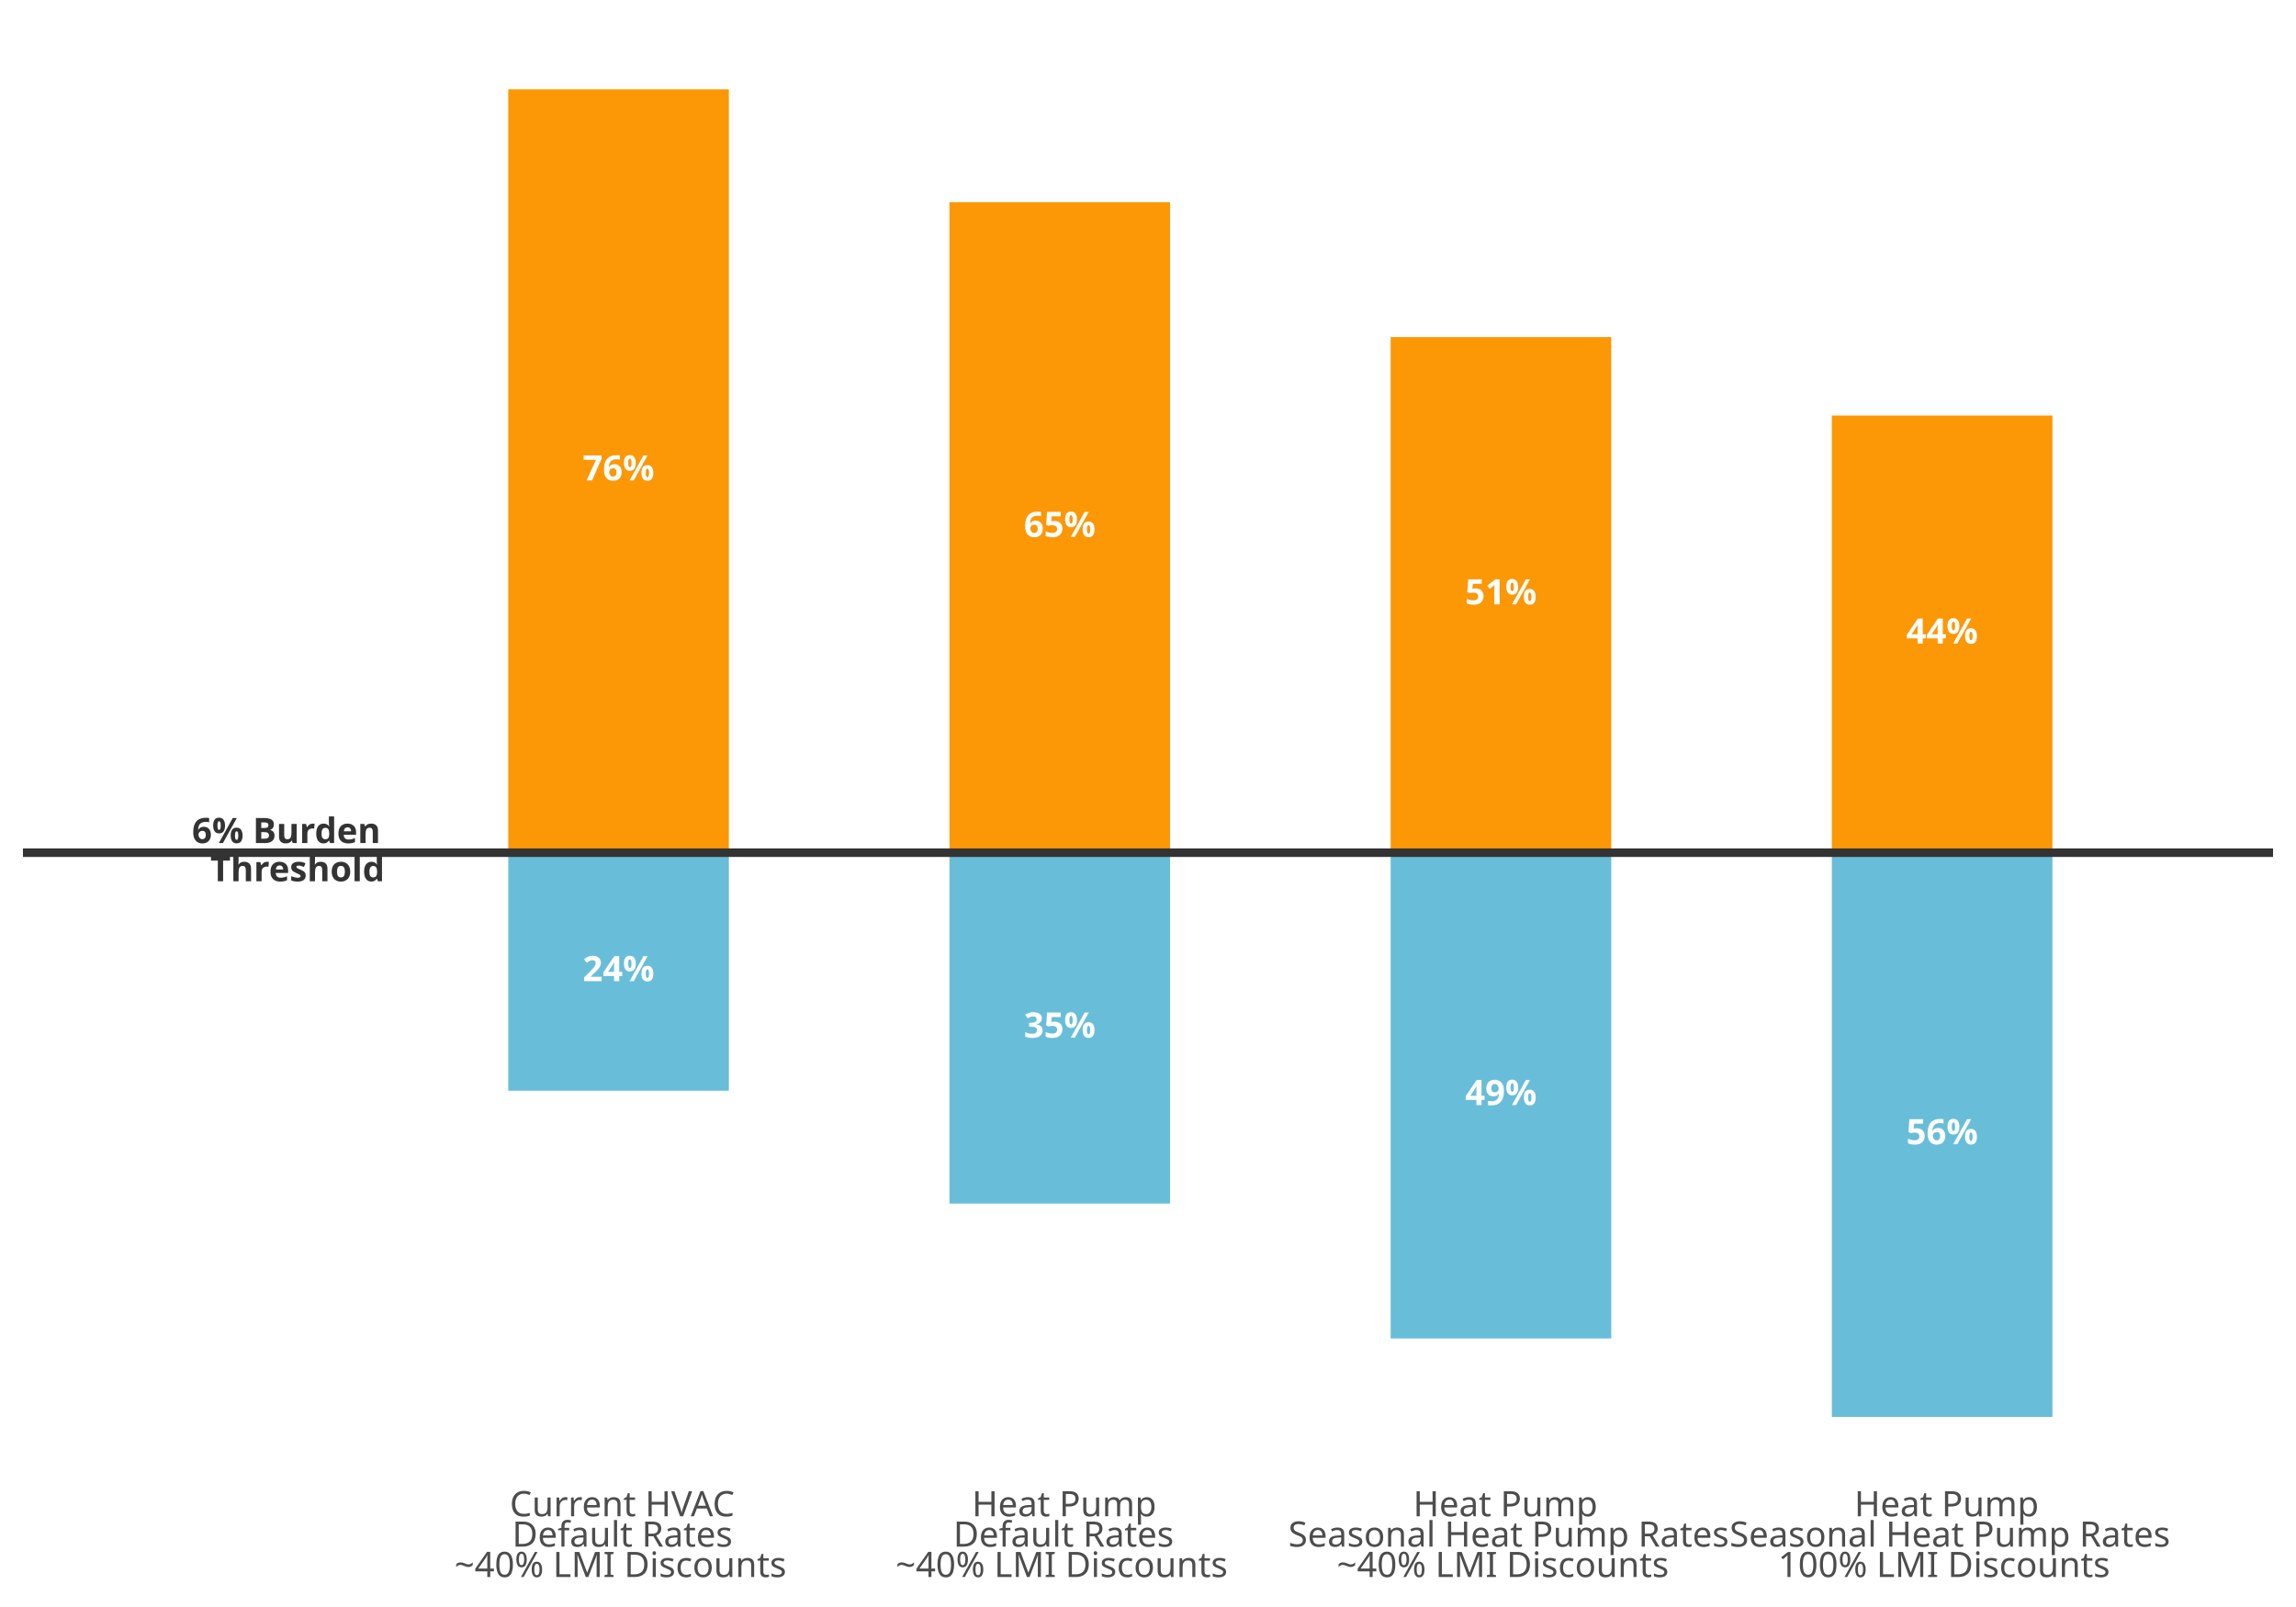
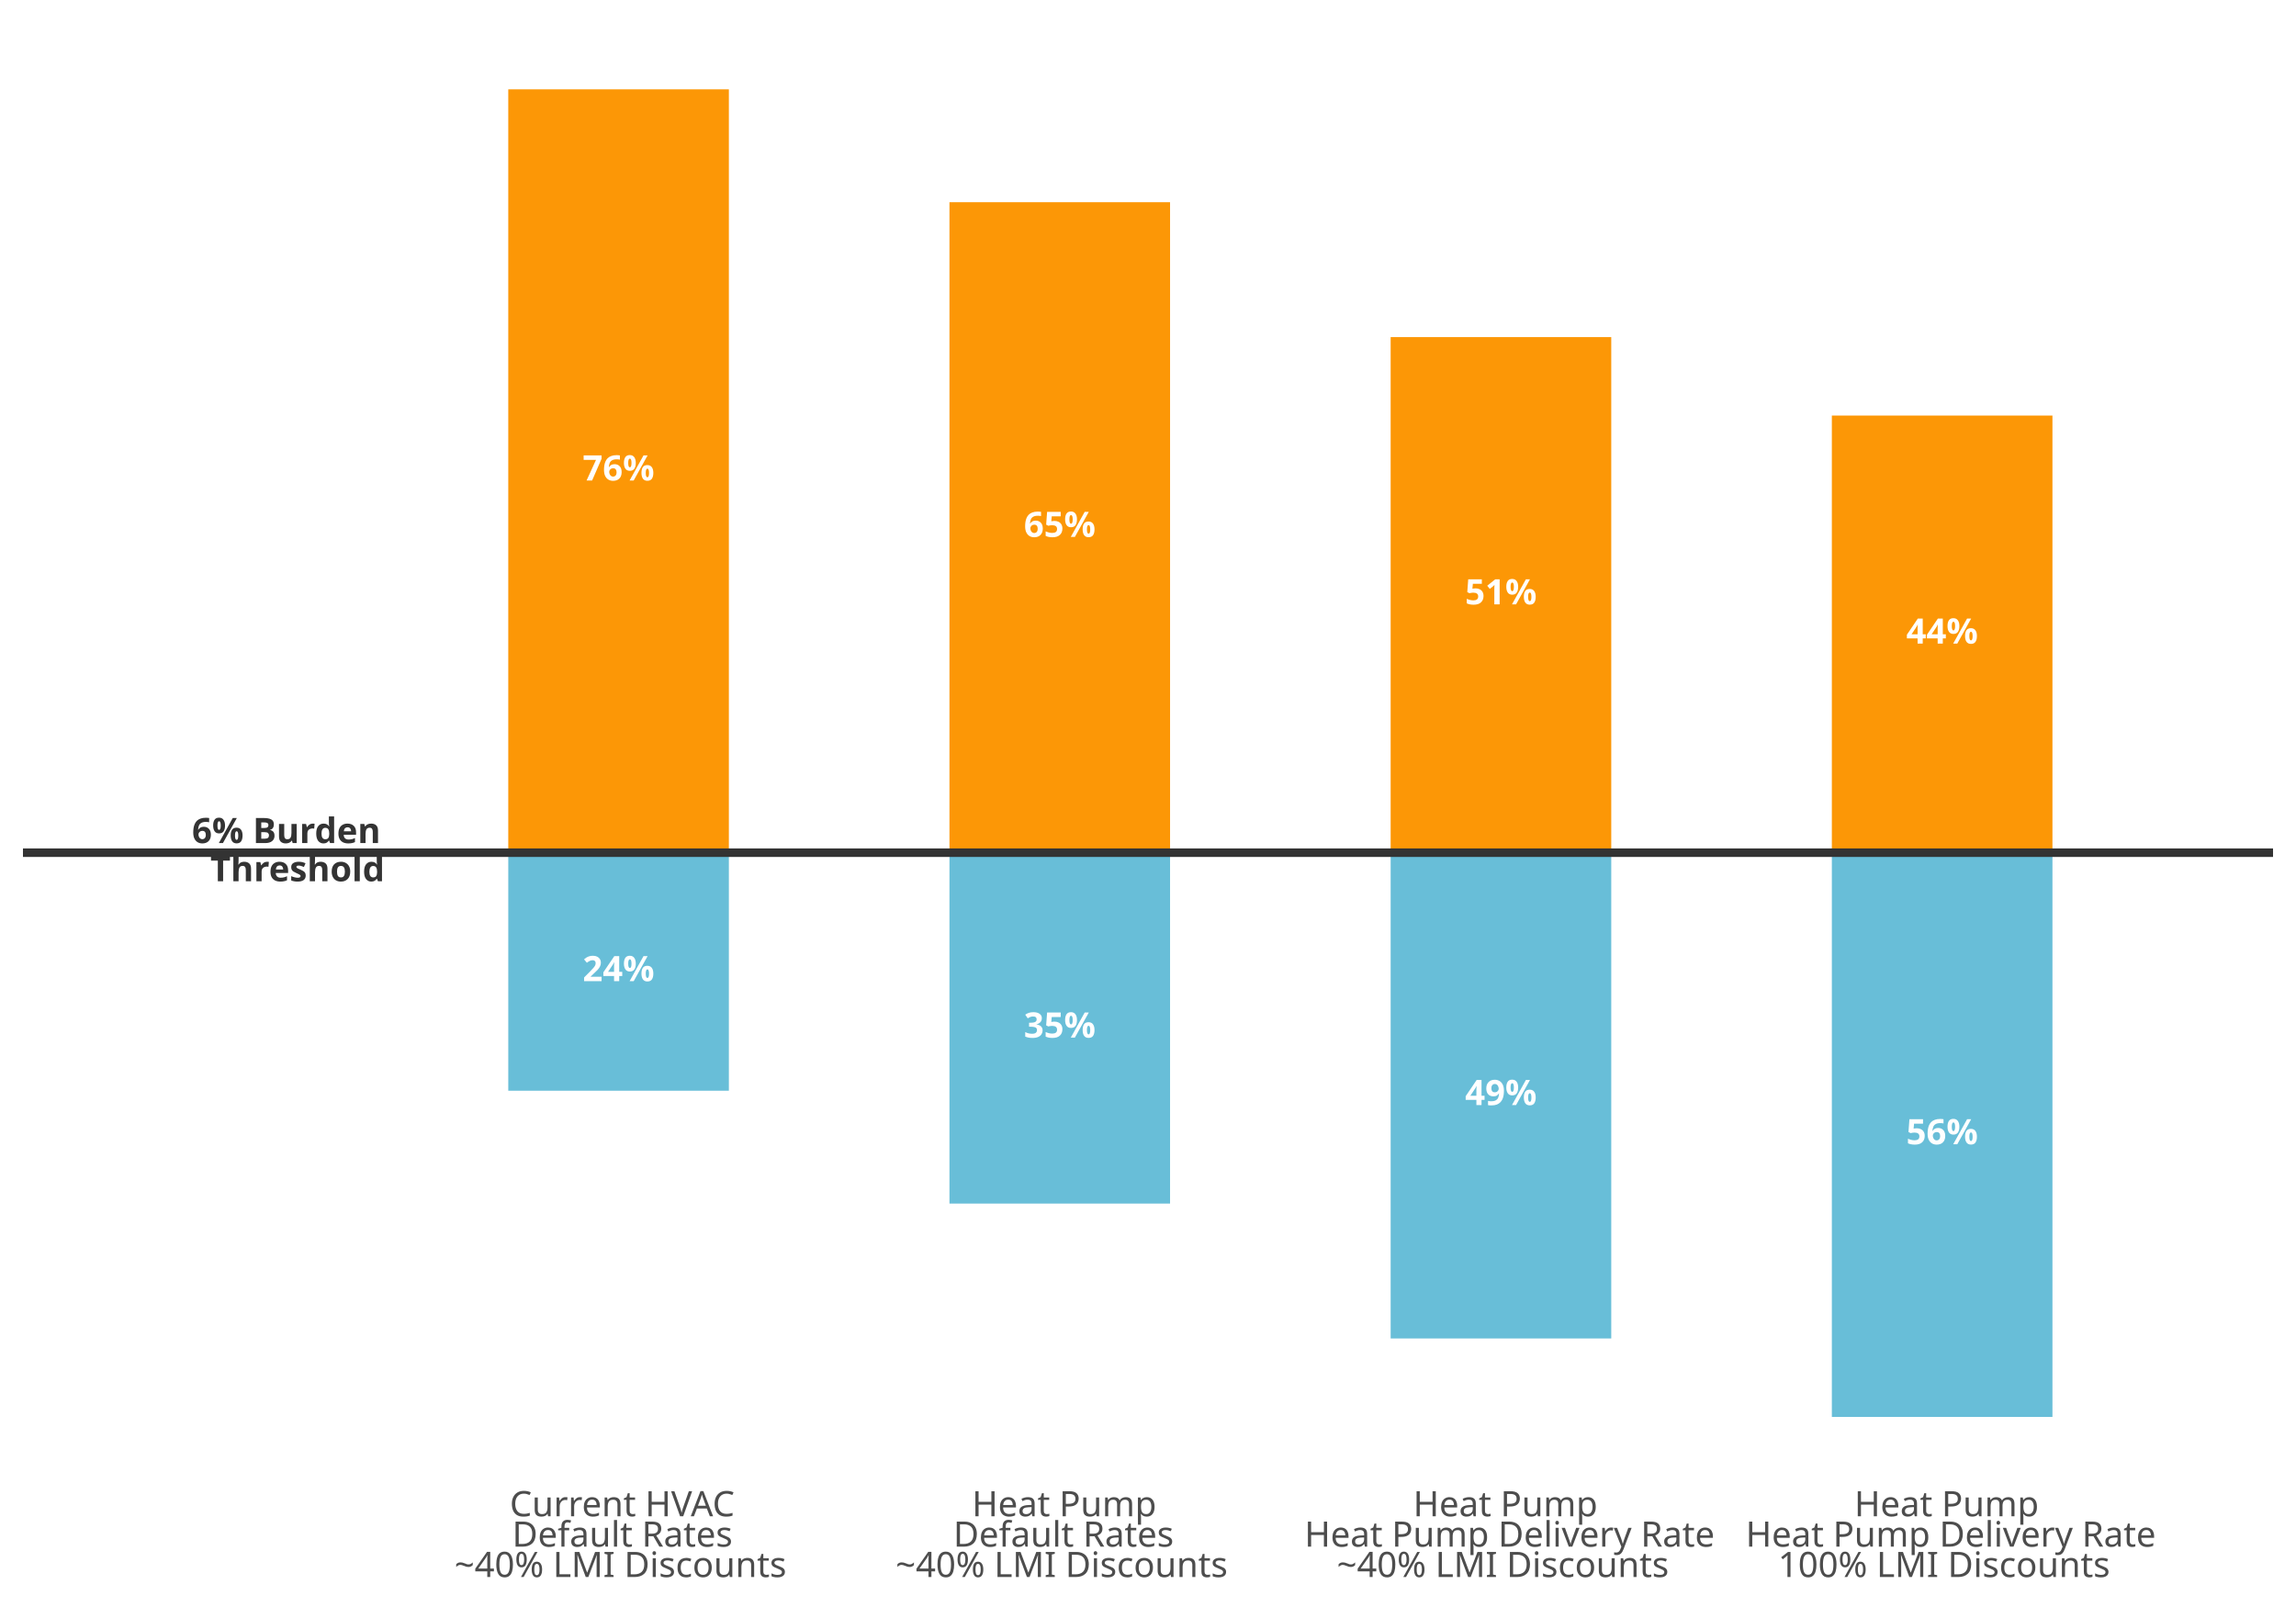
<svg xmlns="http://www.w3.org/2000/svg" width="720pt" height="504pt" viewBox="0 0 720 504" version="1.1">
  <defs>
    <style type="text/css">*{stroke-linejoin: round; stroke-linecap: butt}</style>
  </defs>
  <g id="figure_1">
    <g id="patch_1">
      <path d="M 0 504 L 720 504 L 720 0 L 0 0 z " style="fill: #ffffff" />
    </g>
    <g id="axes_1">
      <g id="patch_2">
        <path d="M 7.2 465.208 L 712.8 465.208 L 712.8 7.2 L 7.2 7.2 z " style="fill: #ffffff" />
      </g>
      <g id="matplotlib.axis_1">
        <g id="xtick_1">
          <g id="text_1">
            <text style="font-size: 11px; font-family: 'IBM Plex Sans'; fill: #4d4d4d" transform="translate(159.8498 475.548)">Current HVAC</text>
            <text style="font-size: 11px; font-family: 'IBM Plex Sans'; fill: #4d4d4d" transform="translate(160.613 485.074)">Default Rates</text>
            <text style="font-size: 11px; font-family: 'IBM Plex Sans'; fill: #4d4d4d" transform="translate(142.5145 494.6)">~40% LMI Discounts</text>
          </g>
        </g>
        <g id="xtick_2">
          <g id="text_2">
            <text style="font-size: 11px; font-family: 'IBM Plex Sans'; fill: #4d4d4d" transform="translate(304.8079 475.548)">Heat Pump</text>
            <text style="font-size: 11px; font-family: 'IBM Plex Sans'; fill: #4d4d4d" transform="translate(298.9659 485.074)">Default Rates</text>
            <text style="font-size: 11px; font-family: 'IBM Plex Sans'; fill: #4d4d4d" transform="translate(280.8675 494.6)">~40% LMI Discounts</text>
          </g>
        </g>
        <g id="xtick_3">
          <g id="text_3">
            <text style="font-size: 11px; font-family: 'IBM Plex Sans'; fill: #4d4d4d" transform="translate(443.1609 475.548)">Heat Pump</text>
-             <text style="font-size: 11px; font-family: 'IBM Plex Sans'; fill: #4d4d4d" transform="translate(404.0112 485.074)">Seasonal Heat Pump Rates</text>
+             <text style="font-size: 11px; font-family: 'IBM Plex Sans'; fill: #4d4d4d" transform="translate(409.0875 485.074)">Heat Pump Delivery Rate</text>
            <text style="font-size: 11px; font-family: 'IBM Plex Sans'; fill: #4d4d4d" transform="translate(419.2204 494.6)">~40% LMI Discounts</text>
          </g>
        </g>
        <g id="xtick_4">
          <g id="text_4">
            <text style="font-size: 11px; font-family: 'IBM Plex Sans'; fill: #4d4d4d" transform="translate(581.5138 475.548)">Heat Pump</text>
-             <text style="font-size: 11px; font-family: 'IBM Plex Sans'; fill: #4d4d4d" transform="translate(542.3641 485.074)">Seasonal Heat Pump Rates</text>
+             <text style="font-size: 11px; font-family: 'IBM Plex Sans'; fill: #4d4d4d" transform="translate(547.4405 485.074)">Heat Pump Delivery Rate</text>
            <text style="font-size: 11px; font-family: 'IBM Plex Sans'; fill: #4d4d4d" transform="translate(557.5733 494.6)">100% LMI Discounts</text>
          </g>
        </g>
      </g>
      <g id="matplotlib.axis_2">
        <g id="ytick_1" />
        <g id="ytick_2" />
        <g id="ytick_3" />
        <g id="ytick_4" />
        <g id="ytick_5" />
        <g id="ytick_6" />
        <g id="ytick_7" />
        <g id="ytick_8" />
      </g>
      <g id="PolyCollection_1">
-         <path d="M 159.388 342.078 L 159.388 267.425 L 228.565 267.425 L 228.565 342.078 z " clip-path="url(#ped51e74df3)" style="fill: #68bed8" />
-         <path d="M 297.741 377.476 L 297.741 267.425 L 366.918 267.425 L 366.918 377.476 z " clip-path="url(#ped51e74df3)" style="fill: #68bed8" />
-         <path d="M 436.094 419.783 L 436.094 267.425 L 505.271 267.425 L 505.271 419.783 z " clip-path="url(#ped51e74df3)" style="fill: #68bed8" />
-         <path d="M 574.447 444.389 L 574.447 267.425 L 643.624 267.425 L 643.624 444.389 z " clip-path="url(#ped51e74df3)" style="fill: #68bed8" />
-         <path d="M 159.388 267.425 L 159.388 28.019 L 228.565 28.019 L 228.565 267.425 z " clip-path="url(#ped51e74df3)" style="fill: #fc9706" />
-         <path d="M 297.741 267.425 L 297.741 63.416 L 366.918 63.416 L 366.918 267.425 z " clip-path="url(#ped51e74df3)" style="fill: #fc9706" />
-         <path d="M 436.094 267.425 L 436.094 105.723 L 505.271 105.723 L 505.271 267.425 z " clip-path="url(#ped51e74df3)" style="fill: #fc9706" />
-         <path d="M 574.447 267.425 L 574.447 130.33 L 643.624 130.33 L 643.624 267.425 z " clip-path="url(#ped51e74df3)" style="fill: #fc9706" />
+         <path d="M 159.388 342.078 L 159.388 267.425 L 228.565 267.425 L 228.565 342.078 z " clip-path="url(#p4c8b12354f)" style="fill: #68bed8" />
+         <path d="M 297.741 377.476 L 297.741 267.425 L 366.918 267.425 L 366.918 377.476 z " clip-path="url(#p4c8b12354f)" style="fill: #68bed8" />
+         <path d="M 436.094 419.783 L 436.094 267.425 L 505.271 267.425 L 505.271 419.783 z " clip-path="url(#p4c8b12354f)" style="fill: #68bed8" />
+         <path d="M 574.447 444.389 L 574.447 267.425 L 643.624 267.425 L 643.624 444.389 z " clip-path="url(#p4c8b12354f)" style="fill: #68bed8" />
+         <path d="M 159.388 267.425 L 159.388 28.019 L 228.565 28.019 L 228.565 267.425 z " clip-path="url(#p4c8b12354f)" style="fill: #fc9706" />
+         <path d="M 297.741 267.425 L 297.741 63.416 L 366.918 63.416 L 366.918 267.425 z " clip-path="url(#p4c8b12354f)" style="fill: #fc9706" />
+         <path d="M 436.094 267.425 L 436.094 105.723 L 505.271 105.723 L 505.271 267.425 z " clip-path="url(#p4c8b12354f)" style="fill: #fc9706" />
+         <path d="M 574.447 267.425 L 574.447 130.33 L 643.624 130.33 L 643.624 267.425 z " clip-path="url(#p4c8b12354f)" style="fill: #fc9706" />
      </g>
      <g id="text_5">
-         <g clip-path="url(#ped51e74df3)">
+         <g clip-path="url(#p4c8b12354f)">
          <text style="font-weight: 700; font-size: 11px; font-family: 'IBM Plex Sans'; text-anchor: middle; fill: #ffffff" x="193.976" y="150.692" transform="rotate(-0 193.9765 150.6918)">76%</text>
        </g>
      </g>
      <g id="text_6">
-         <g clip-path="url(#ped51e74df3)">
+         <g clip-path="url(#p4c8b12354f)">
          <text style="font-weight: 700; font-size: 11px; font-family: 'IBM Plex Sans'; text-anchor: middle; fill: #ffffff" x="332.329" y="168.391" transform="rotate(-0 332.3294 168.3907)">65%</text>
        </g>
      </g>
      <g id="text_7">
-         <g clip-path="url(#ped51e74df3)">
+         <g clip-path="url(#p4c8b12354f)">
          <text style="font-weight: 700; font-size: 11px; font-family: 'IBM Plex Sans'; text-anchor: middle; fill: #ffffff" x="470.682" y="189.544" transform="rotate(-0 470.6824 189.5443)">51%</text>
        </g>
      </g>
      <g id="text_8">
-         <g clip-path="url(#ped51e74df3)">
+         <g clip-path="url(#p4c8b12354f)">
          <text style="font-weight: 700; font-size: 11px; font-family: 'IBM Plex Sans'; text-anchor: middle; fill: #ffffff" x="609.035" y="201.848" transform="rotate(-0 609.0353 201.8475)">44%</text>
        </g>
      </g>
      <g id="text_9">
-         <g clip-path="url(#ped51e74df3)">
+         <g clip-path="url(#p4c8b12354f)">
          <text style="font-weight: 700; font-size: 11px; font-family: 'IBM Plex Sans'; text-anchor: middle; fill: #ffffff" x="193.976" y="307.722" transform="rotate(-0 193.9765 307.7216)">24%</text>
        </g>
      </g>
      <g id="text_10">
-         <g clip-path="url(#ped51e74df3)">
+         <g clip-path="url(#p4c8b12354f)">
          <text style="font-weight: 700; font-size: 11px; font-family: 'IBM Plex Sans'; text-anchor: middle; fill: #ffffff" x="332.329" y="325.42" transform="rotate(-0 332.3294 325.4204)">35%</text>
        </g>
      </g>
      <g id="text_11">
-         <g clip-path="url(#ped51e74df3)">
+         <g clip-path="url(#p4c8b12354f)">
          <text style="font-weight: 700; font-size: 11px; font-family: 'IBM Plex Sans'; text-anchor: middle; fill: #ffffff" x="470.682" y="346.574" transform="rotate(-0 470.6824 346.574)">49%</text>
        </g>
      </g>
      <g id="text_12">
-         <g clip-path="url(#ped51e74df3)">
+         <g clip-path="url(#p4c8b12354f)">
          <text style="font-weight: 700; font-size: 11px; font-family: 'IBM Plex Sans'; text-anchor: middle; fill: #ffffff" x="609.035" y="358.877" transform="rotate(-0 609.0353 358.8773)">56%</text>
        </g>
      </g>
      <g id="LineCollection_1">
-         <path d="M 7.2 267.425 L 712.8 267.425 " clip-path="url(#ped51e74df3)" style="fill: none; stroke: #333333; stroke-width: 2.659" />
+         <path d="M 7.2 267.425 L 712.8 267.425 " clip-path="url(#p4c8b12354f)" style="fill: none; stroke: #333333; stroke-width: 2.659" />
      </g>
      <g id="text_13">
-         <g clip-path="url(#ped51e74df3)">
+         <g clip-path="url(#p4c8b12354f)">
          <text style="font-weight: 700; font-size: 11px; font-family: 'IBM Plex Sans'; fill: #333333" transform="translate(60.2097 264.4111)">6% Burden</text>
        </g>
-         <g clip-path="url(#ped51e74df3)">
+         <g clip-path="url(#p4c8b12354f)">
          <text style="font-weight: 700; font-size: 11px; font-family: 'IBM Plex Sans'; fill: #333333" transform="translate(65.95032 276.3791)">Threshold</text>
        </g>
      </g>
    </g>
  </g>
  <defs>
-     <clipPath id="ped51e74df3">
+     <clipPath id="p4c8b12354f">
      <rect x="7.2" y="7.2" width="705.6" height="458.008" />
    </clipPath>
  </defs>
</svg>
